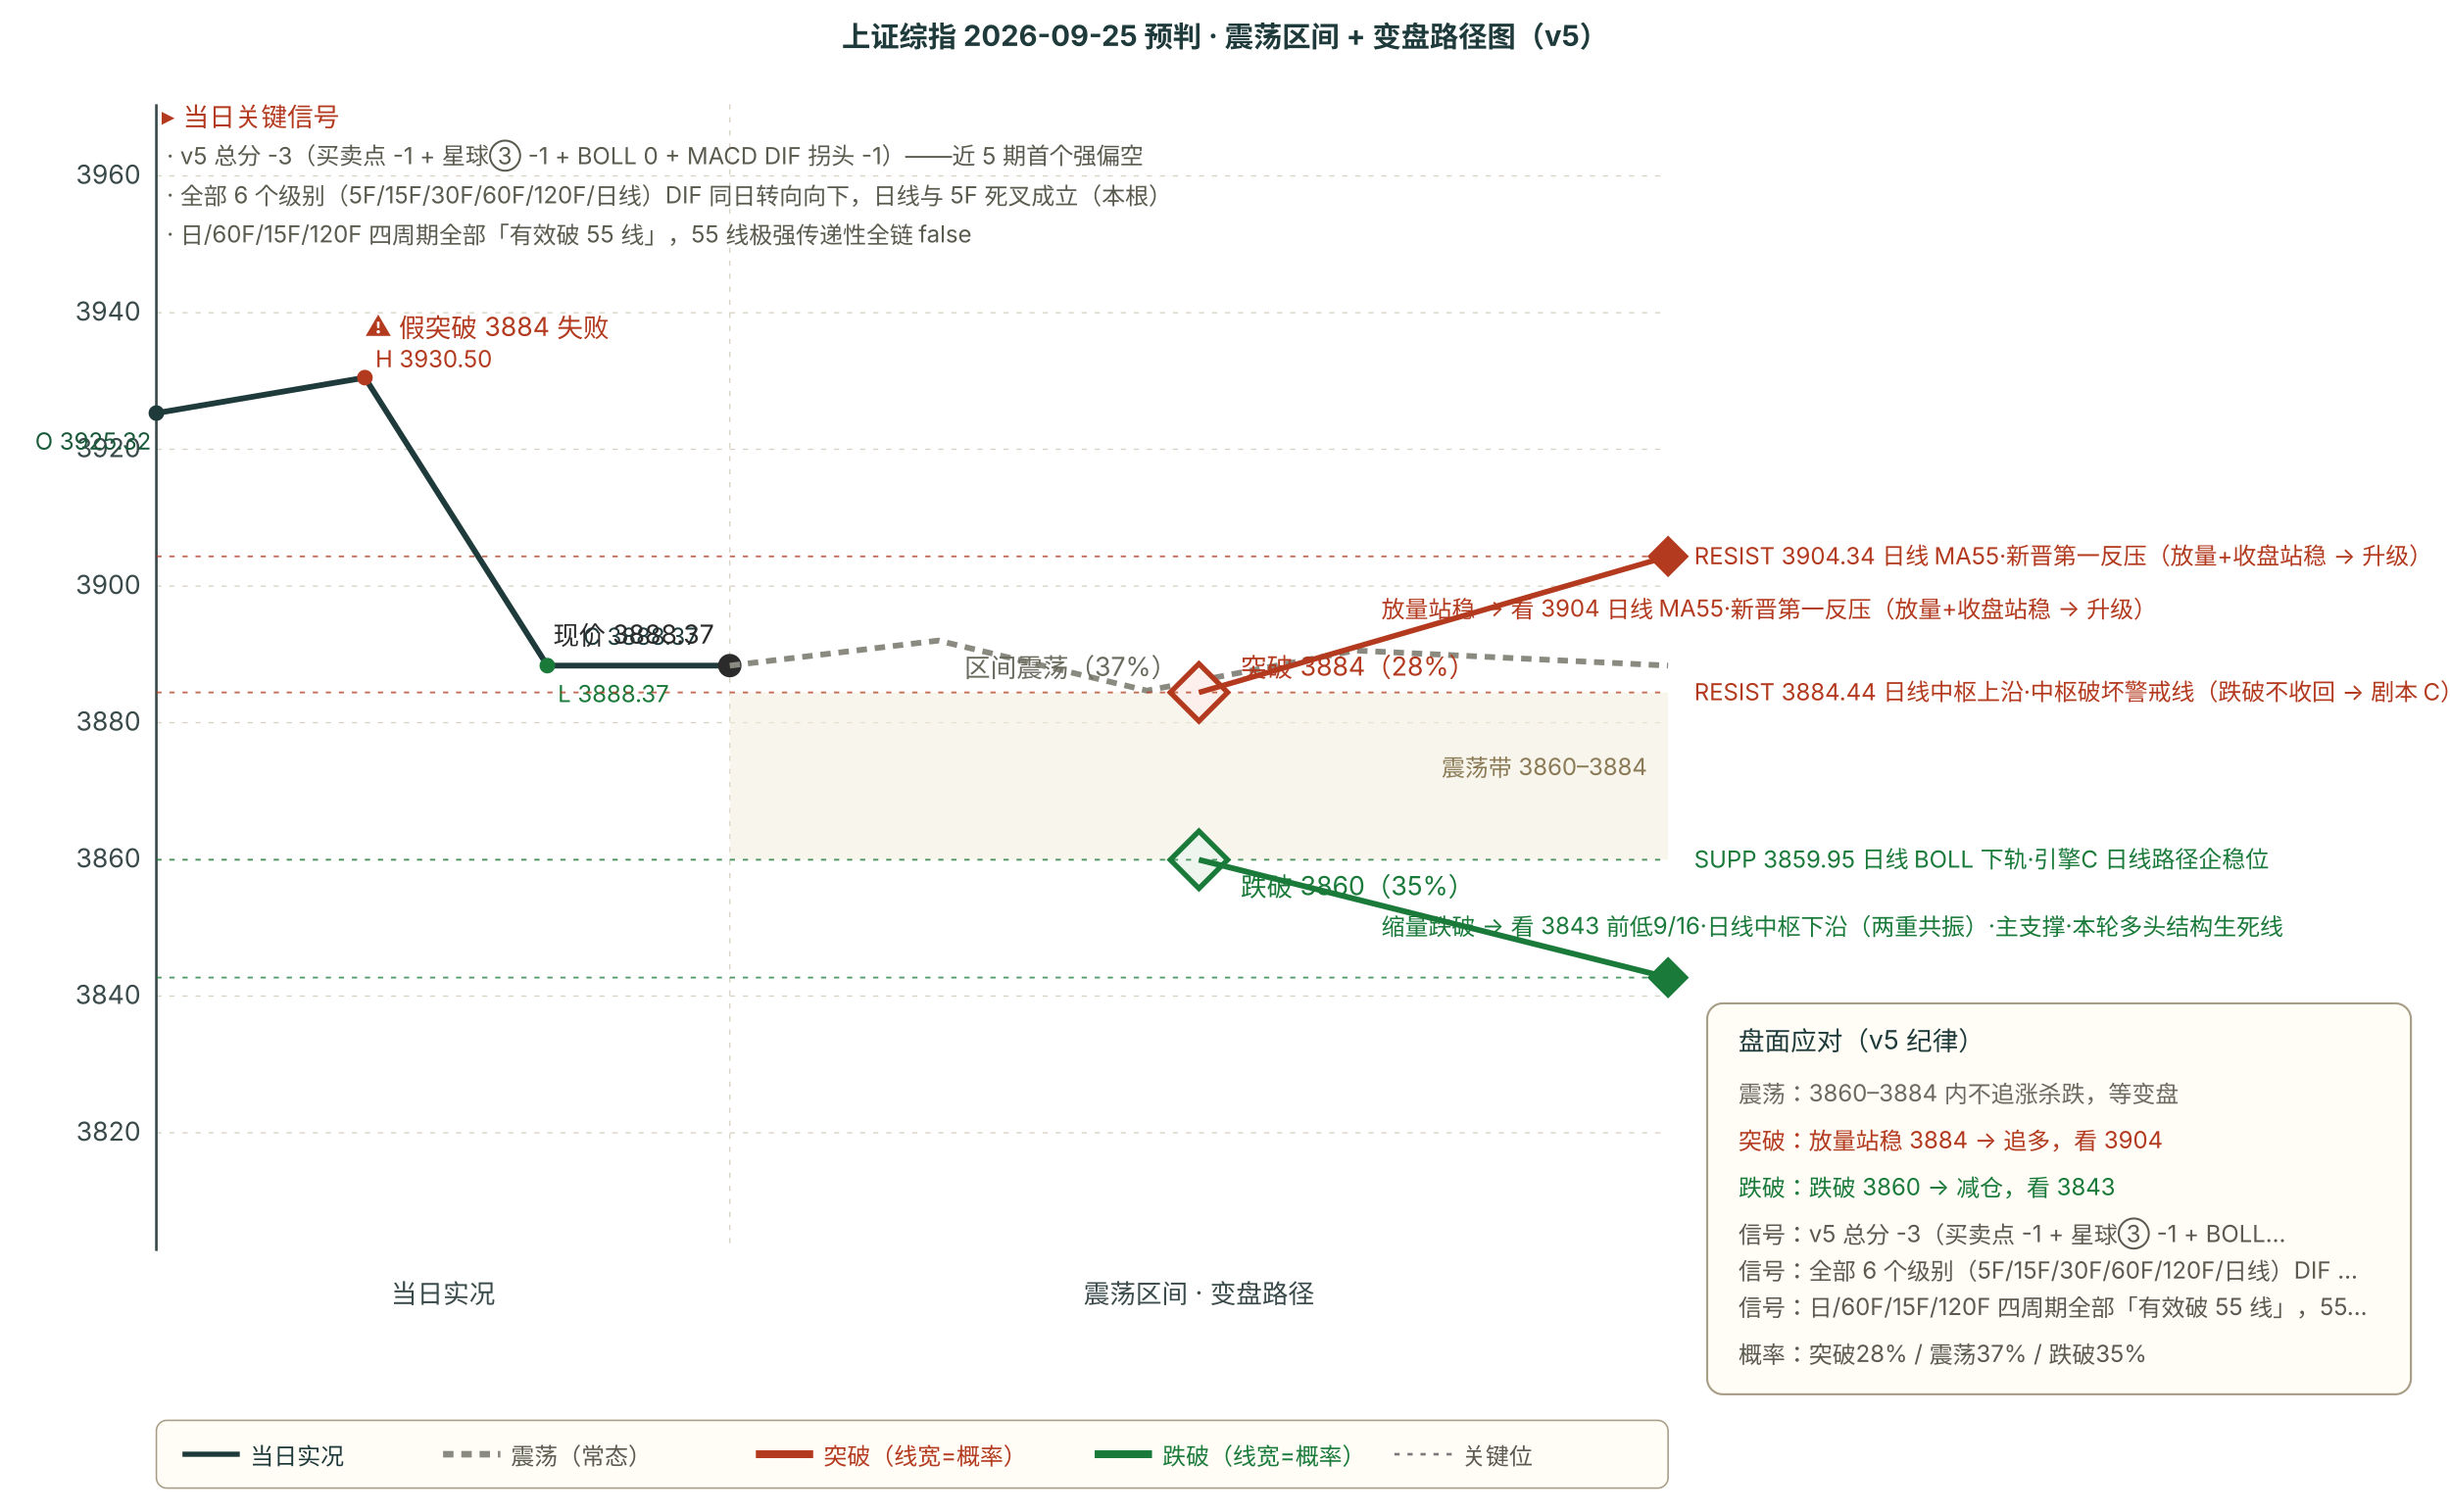
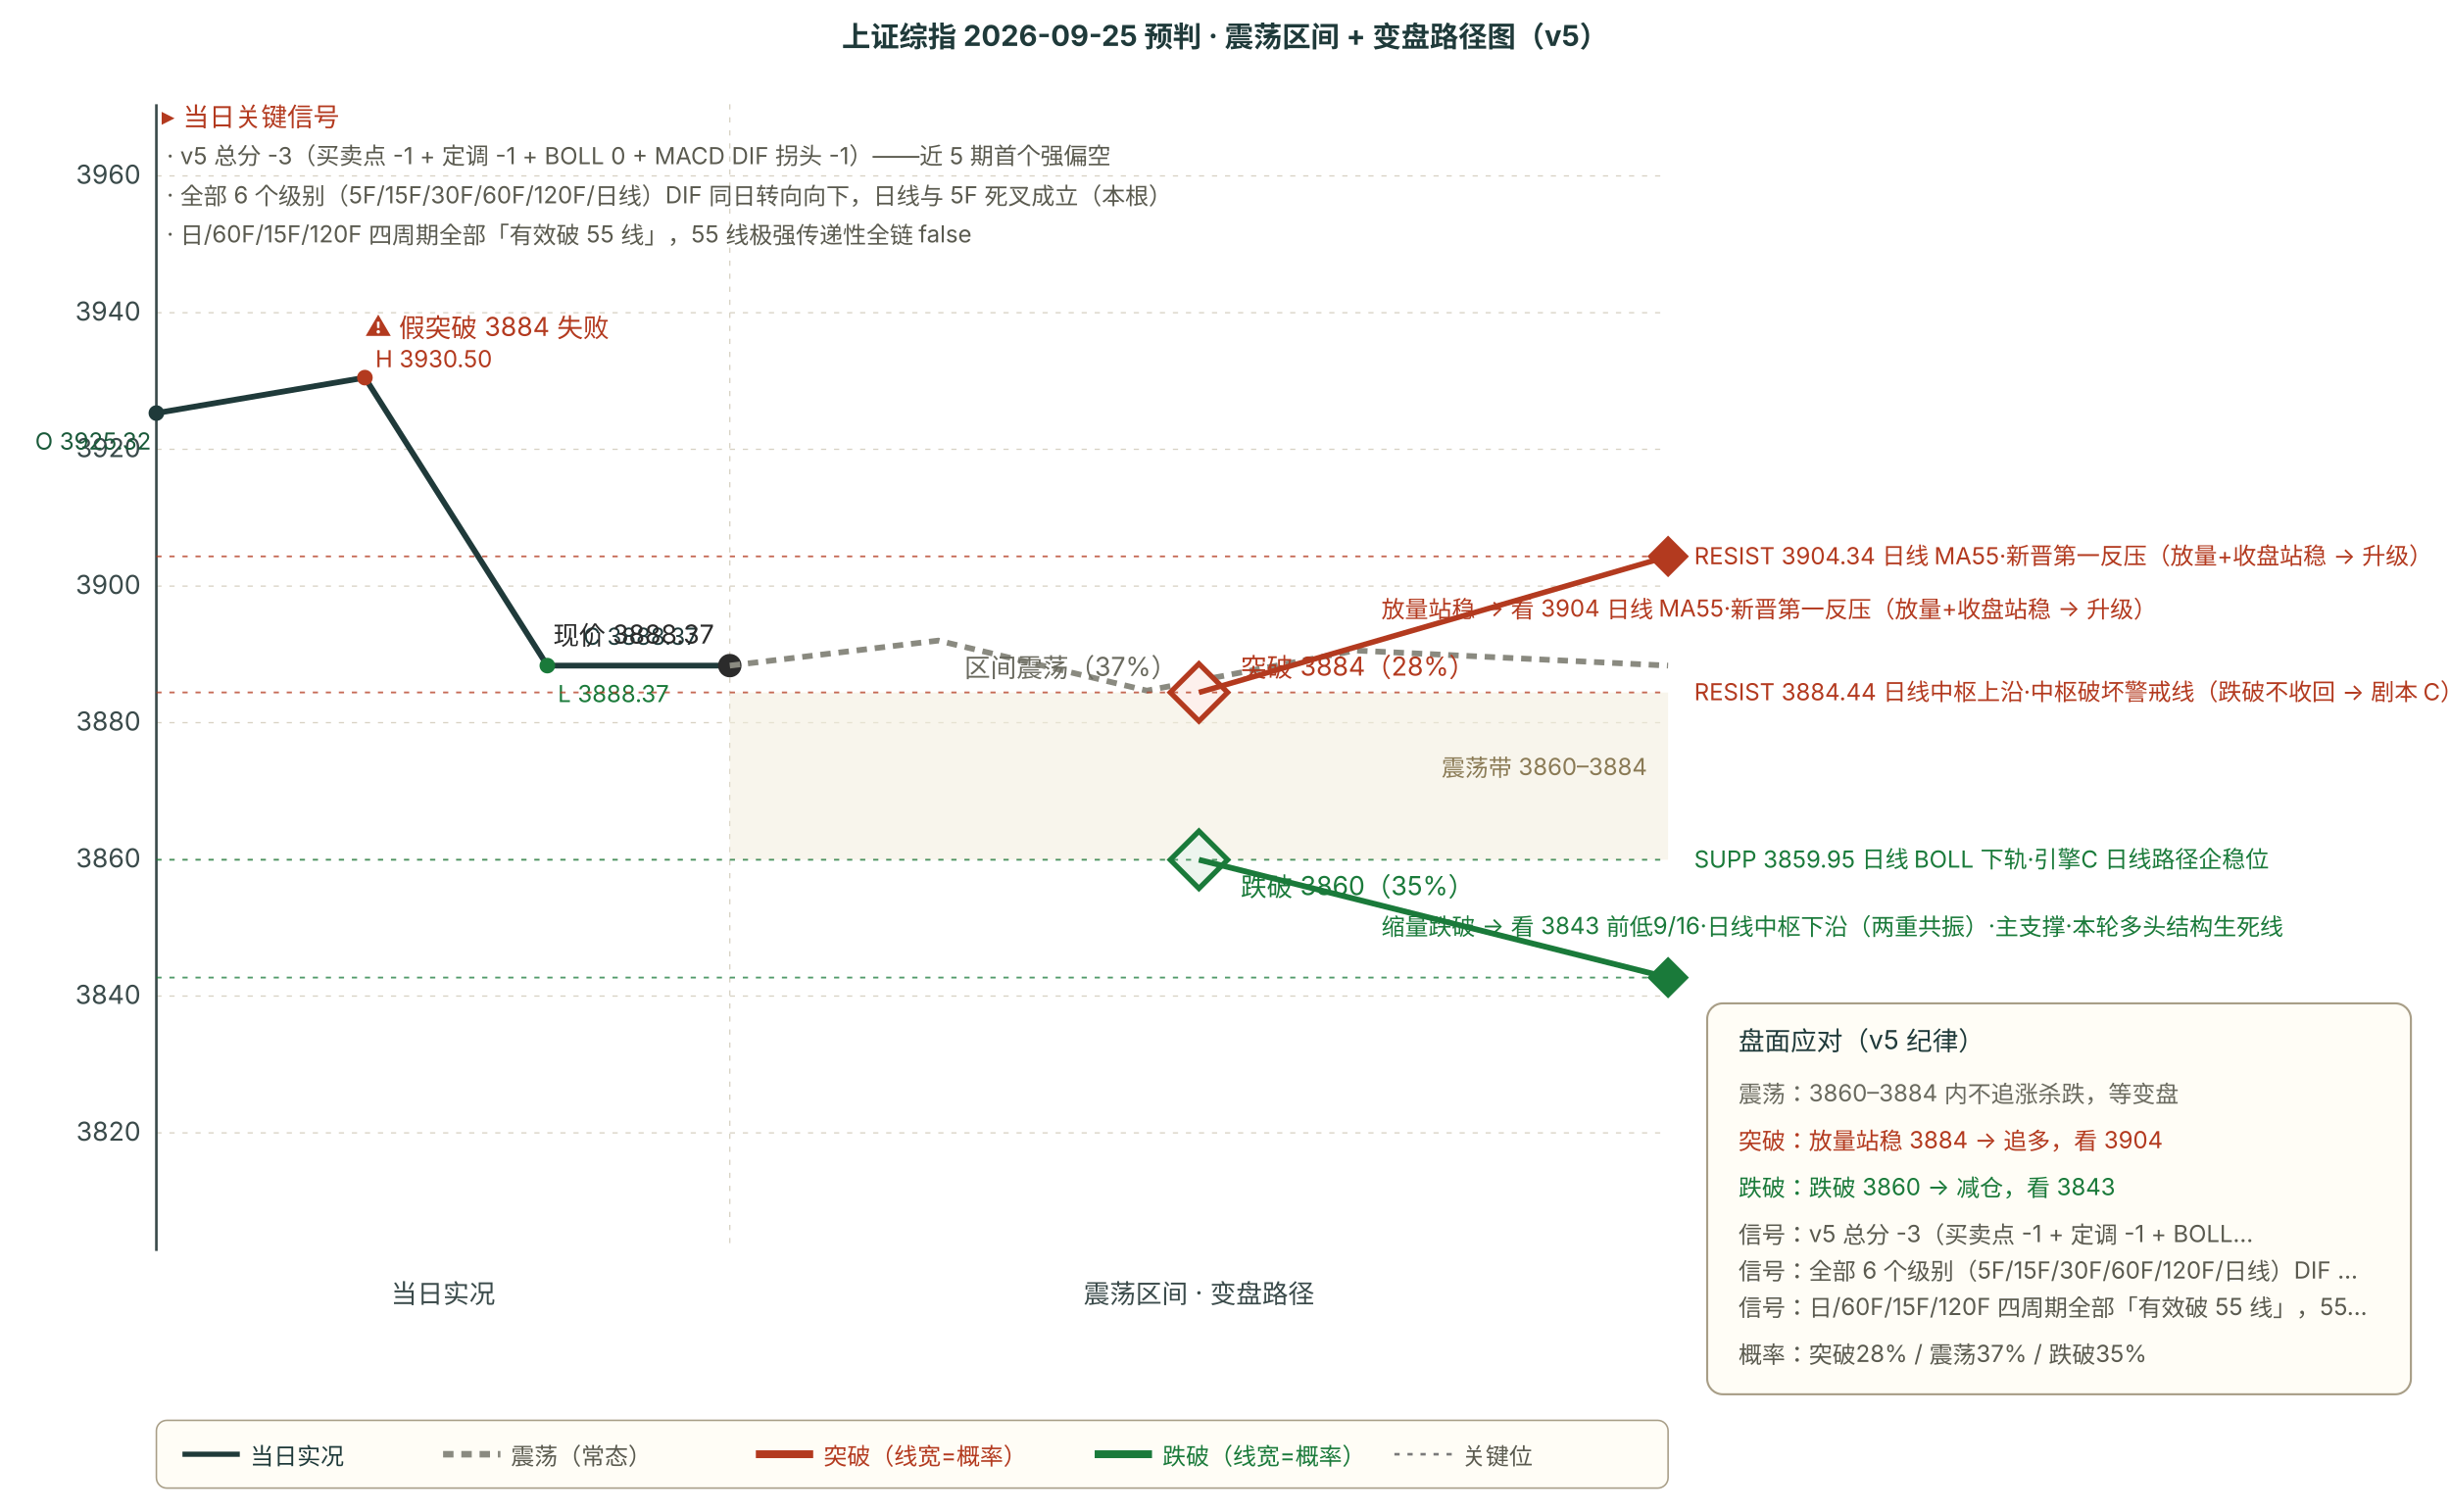
<svg xmlns="http://www.w3.org/2000/svg" viewBox="-40 0 940 580" font-family="-apple-system,'PingFang SC',sans-serif">
  <defs>
    <style>
.grid{stroke:#d8d2c4;stroke-width:0.5;stroke-dasharray:2 3}
.axis{stroke:#3a4a4a;stroke-width:1;fill:none}
.label{fill:#3a4a4a;font-size:10px}
.actual{stroke:#1f3a3a;stroke-width:2.2;fill:none}
.node-up{fill:#fdf0ec;stroke:#b33a1f;stroke-width:2}
.node-dn{fill:#edf5ee;stroke:#1a7a3a;stroke-width:2}
.tt{font-size:11px;font-weight:700}
.tb{font-size:10px}
.ts{font-size:9px}
</style>
  </defs>
  <text x="430" y="18" text-anchor="middle" class="tt" fill="#1f3a3a" font-size="15">上证综指 2026-09-25 预判 · 震荡区间 + 变盘路径图（v5）</text>
  <line class="grid" x1="20" y1="434.7" x2="600" y2="434.7" />
  <text class="label" x="14" y="437.7" text-anchor="end">3820</text>
  <line class="grid" x1="20" y1="382.2" x2="600" y2="382.2" />
  <text class="label" x="14" y="385.2" text-anchor="end">3840</text>
  <line class="grid" x1="20" y1="329.8" x2="600" y2="329.8" />
  <text class="label" x="14" y="332.8" text-anchor="end">3860</text>
  <line class="grid" x1="20" y1="277.3" x2="600" y2="277.3" />
  <text class="label" x="14" y="280.3" text-anchor="end">3880</text>
  <line class="grid" x1="20" y1="224.9" x2="600" y2="224.9" />
  <text class="label" x="14" y="227.9" text-anchor="end">3900</text>
  <line class="grid" x1="20" y1="172.4" x2="600" y2="172.4" />
  <text class="label" x="14" y="175.4" text-anchor="end">3920</text>
  <line class="grid" x1="20" y1="120.0" x2="600" y2="120.0" />
  <text class="label" x="14" y="123.0" text-anchor="end">3940</text>
  <line class="grid" x1="20" y1="67.5" x2="600" y2="67.5" />
  <text class="label" x="14" y="70.5" text-anchor="end">3960</text>
  <line class="axis" x1="20" y1="40" x2="20" y2="480" />
  <line class="grid" x1="240" y1="40" x2="240" y2="480" stroke="#a89e87" stroke-dasharray="3 4" />
  <text x="130" y="500" text-anchor="middle" class="label">当日实况</text>
  <text x="420" y="500" text-anchor="middle" class="label">震荡区间 · 变盘路径</text>
  <path class="actual" d="M 20.0,158.5 L 100.0,144.9 L 170.0,255.4 L 240.0,255.4" />
  <circle cx="20" cy="158.5" r="3" fill="#1f3a3a" />
  <text class="ts" x="18" y="172.5" text-anchor="end" fill="#1a5a3a">O 3925.32</text>
  <circle cx="100" cy="144.9" r="3" fill="#b33a1f" />
  <text class="ts" x="104" y="140.9" fill="#b33a1f">H 3930.50</text>
  <circle cx="170" cy="255.4" r="3" fill="#1a7a3a" />
  <text class="ts" x="174" y="269.4" fill="#1a7a3a">L 3888.37</text>
  <circle cx="240" cy="255.4" r="3" fill="#1f3a3a" />
  <text class="ts" x="228" y="247.4" text-anchor="end" fill="#1f3a3a">C 3888.37</text>
  <text class="tb" x="100" y="128.9" fill="#b33a1f">⚠ 假突破 3884 失败</text>
  <text x="22" y="48.0" class="tb" fill="#b33a1f">▸ 当日关键信号</text>
-   <text x="24" y="63.0" class="ts" fill="#5a5a4f">· v5 总分 -3（买卖点 -1 + 星球③ -1 + BOLL 0 + MACD DIF 拐头 -1）——近 5 期首个强偏空</text>
+   <text x="24" y="63.0" class="ts" fill="#5a5a4f">· v5 总分 -3（买卖点 -1 + 定调 -1 + BOLL 0 + MACD DIF 拐头 -1）——近 5 期首个强偏空</text>
  <text x="24" y="78.0" class="ts" fill="#5a5a4f">· 全部 6 个级别（5F/15F/30F/60F/120F/日线）DIF 同日转向向下，日线与 5F 死叉成立（本根）</text>
  <text x="24" y="93.0" class="ts" fill="#5a5a4f">· 日/60F/15F/120F 四周期全部「有效破 55 线」，55 线极强传递性全链 false</text>
  <rect x="240" y="265.7" width="360" height="64.2" fill="#f3eddd" opacity="0.55" />
  <text class="ts" x="592" y="297.8" text-anchor="end" fill="#8a7a55">震荡带 3860–3884</text>
  <circle cx="240" cy="255.4" r="4.5" fill="#2b2b2b" />
  <text class="tb" x="234" y="247.4" text-anchor="end" fill="#2b2b2b">现价 3888.37</text>
  <path d="M 240.0,255.4 L 320.0,245.8 L 400.0,265.0 L 480.0,249.6 L 600.0,255.4" stroke="#8a8a80" stroke-width="2.2" fill="none" stroke-dasharray="4 3" />
  <text class="tb" x="330" y="259.8" fill="#6a6a5f">区间震荡（37%）</text>
  <polygon class="node-up" points="420.0,254.691 431.0,265.691 420.0,276.691 409.0,265.691" />
  <path d="M 420.0,265.7 L 510.0,239.6 L 600.0,213.5" stroke="#b33a1f" stroke-width="2.1" fill="none" />
  <polygon points="600,205.5 608,213.5 600,221.5 592,213.5" fill="#b33a1f" />
  <text class="tb" x="436.0" y="259.7" fill="#b33a1f">突破 3884（28%）</text>
  <text class="ts" x="490" y="237.0" fill="#b33a1f">放量站稳 → 看 3904 日线 MA55·新晋第一反压（放量+收盘站稳 → 升级）</text>
  <polygon class="node-dn" points="420.0,318.915 431.0,329.915 420.0,340.915 409.0,329.915" />
  <path d="M 420.0,329.9 L 510.0,352.5 L 600.0,375.1" stroke="#1a7a3a" stroke-width="2.2" fill="none" />
  <polygon points="600,367.1 608,375.1 600,383.1 592,375.1" fill="#1a7a3a" />
  <text class="tb" x="436.0" y="343.9" fill="#1a7a3a">跌破 3860（35%）</text>
  <text class="ts" x="490" y="358.8" fill="#1a7a3a">缩量跌破 → 看 3843 前低9/16·日线中枢下沿（两重共振）·主支撑·本轮多头结构生死线</text>
  <line x1="20" y1="213.5" x2="600" y2="213.5" stroke="#b33a1f" stroke-width="0.7" stroke-dasharray="2 3" opacity="0.75" />
  <text class="ts" x="610" y="216.5" fill="#b33a1f">RESIST 3904.34 日线 MA55·新晋第一反压（放量+收盘站稳 → 升级）</text>
  <line x1="20" y1="265.7" x2="600" y2="265.7" stroke="#b33a1f" stroke-width="0.7" stroke-dasharray="2 3" opacity="0.75" />
  <text class="ts" x="610" y="268.7" fill="#b33a1f">RESIST 3884.44 日线中枢上沿·中枢破坏警戒线（跌破不收回 → 剧本 C）</text>
  <line x1="20" y1="329.9" x2="600" y2="329.9" stroke="#1a7a3a" stroke-width="0.7" stroke-dasharray="2 3" opacity="0.75" />
  <text class="ts" x="610" y="332.9" fill="#1a7a3a">SUPP 3859.95 日线 BOLL 下轨·引擎C 日线路径企稳位</text>
  <line x1="20" y1="375.1" x2="600" y2="375.1" stroke="#1a7a3a" stroke-width="0.7" stroke-dasharray="2 3" opacity="0.75" />
  <g>
    <rect x="615" y="385" width="270" height="150" rx="6" fill="#fffdf6" stroke="#a89e87" stroke-width="0.8" />
    <text x="627" y="403" class="tb" fill="#1f3a3a">盘面应对（v5 纪律）</text>
    <text x="627" y="423" class="ts" fill="#6a6a5f">震荡：3860–3884 内不追涨杀跌，等变盘</text>
    <text x="627" y="441" class="ts" fill="#b33a1f">突破：放量站稳 3884 → 追多，看 3904</text>
    <text x="627" y="459" class="ts" fill="#1a7a3a">跌破：跌破 3860 → 减仓，看 3843</text>
-     <text x="627" y="477" class="ts" fill="#5a5a4f">信号：v5 总分 -3（买卖点 -1 + 星球③ -1 + BOLL…</text>
+     <text x="627" y="477" class="ts" fill="#5a5a4f">信号：v5 总分 -3（买卖点 -1 + 定调 -1 + BOLL…</text>
    <text x="627" y="491" class="ts" fill="#5a5a4f">信号：全部 6 个级别（5F/15F/30F/60F/120F/日线）DIF …</text>
    <text x="627" y="505" class="ts" fill="#5a5a4f">信号：日/60F/15F/120F 四周期全部「有效破 55 线」，55…</text>
    <text x="627" y="523" class="ts" fill="#5a5a4f">概率：突破28% / 震荡37% / 跌破35%</text>
  </g>
  <g>
    <rect x="20" y="545" width="580" height="26" rx="4" fill="#fffdf6" stroke="#a89e87" stroke-width="0.6" />
    <line x1="30" y1="558" x2="52" y2="558" stroke="#1f3a3a" stroke-width="2" />
    <text x="56" y="562" class="ts" fill="#1f3a3a">当日实况</text>
    <line x1="130" y1="558" x2="152" y2="558" stroke="#8a8a80" stroke-width="2.5" stroke-dasharray="4 3" />
    <text x="156" y="562" class="ts" fill="#5a5a4f">震荡（常态）</text>
    <line x1="250" y1="558" x2="272" y2="558" stroke="#b33a1f" stroke-width="3" />
    <text x="276" y="562" class="ts" fill="#b33a1f">突破（线宽=概率）</text>
    <line x1="380" y1="558" x2="402" y2="558" stroke="#1a7a3a" stroke-width="3" />
    <text x="406" y="562" class="ts" fill="#1a7a3a">跌破（线宽=概率）</text>
    <line x1="495" y1="558" x2="517" y2="558" stroke="#7a7a7a" stroke-width="1" stroke-dasharray="2 3" />
    <text x="521" y="562" class="ts" fill="#5a5a4f">关键位</text>
  </g>
</svg>
